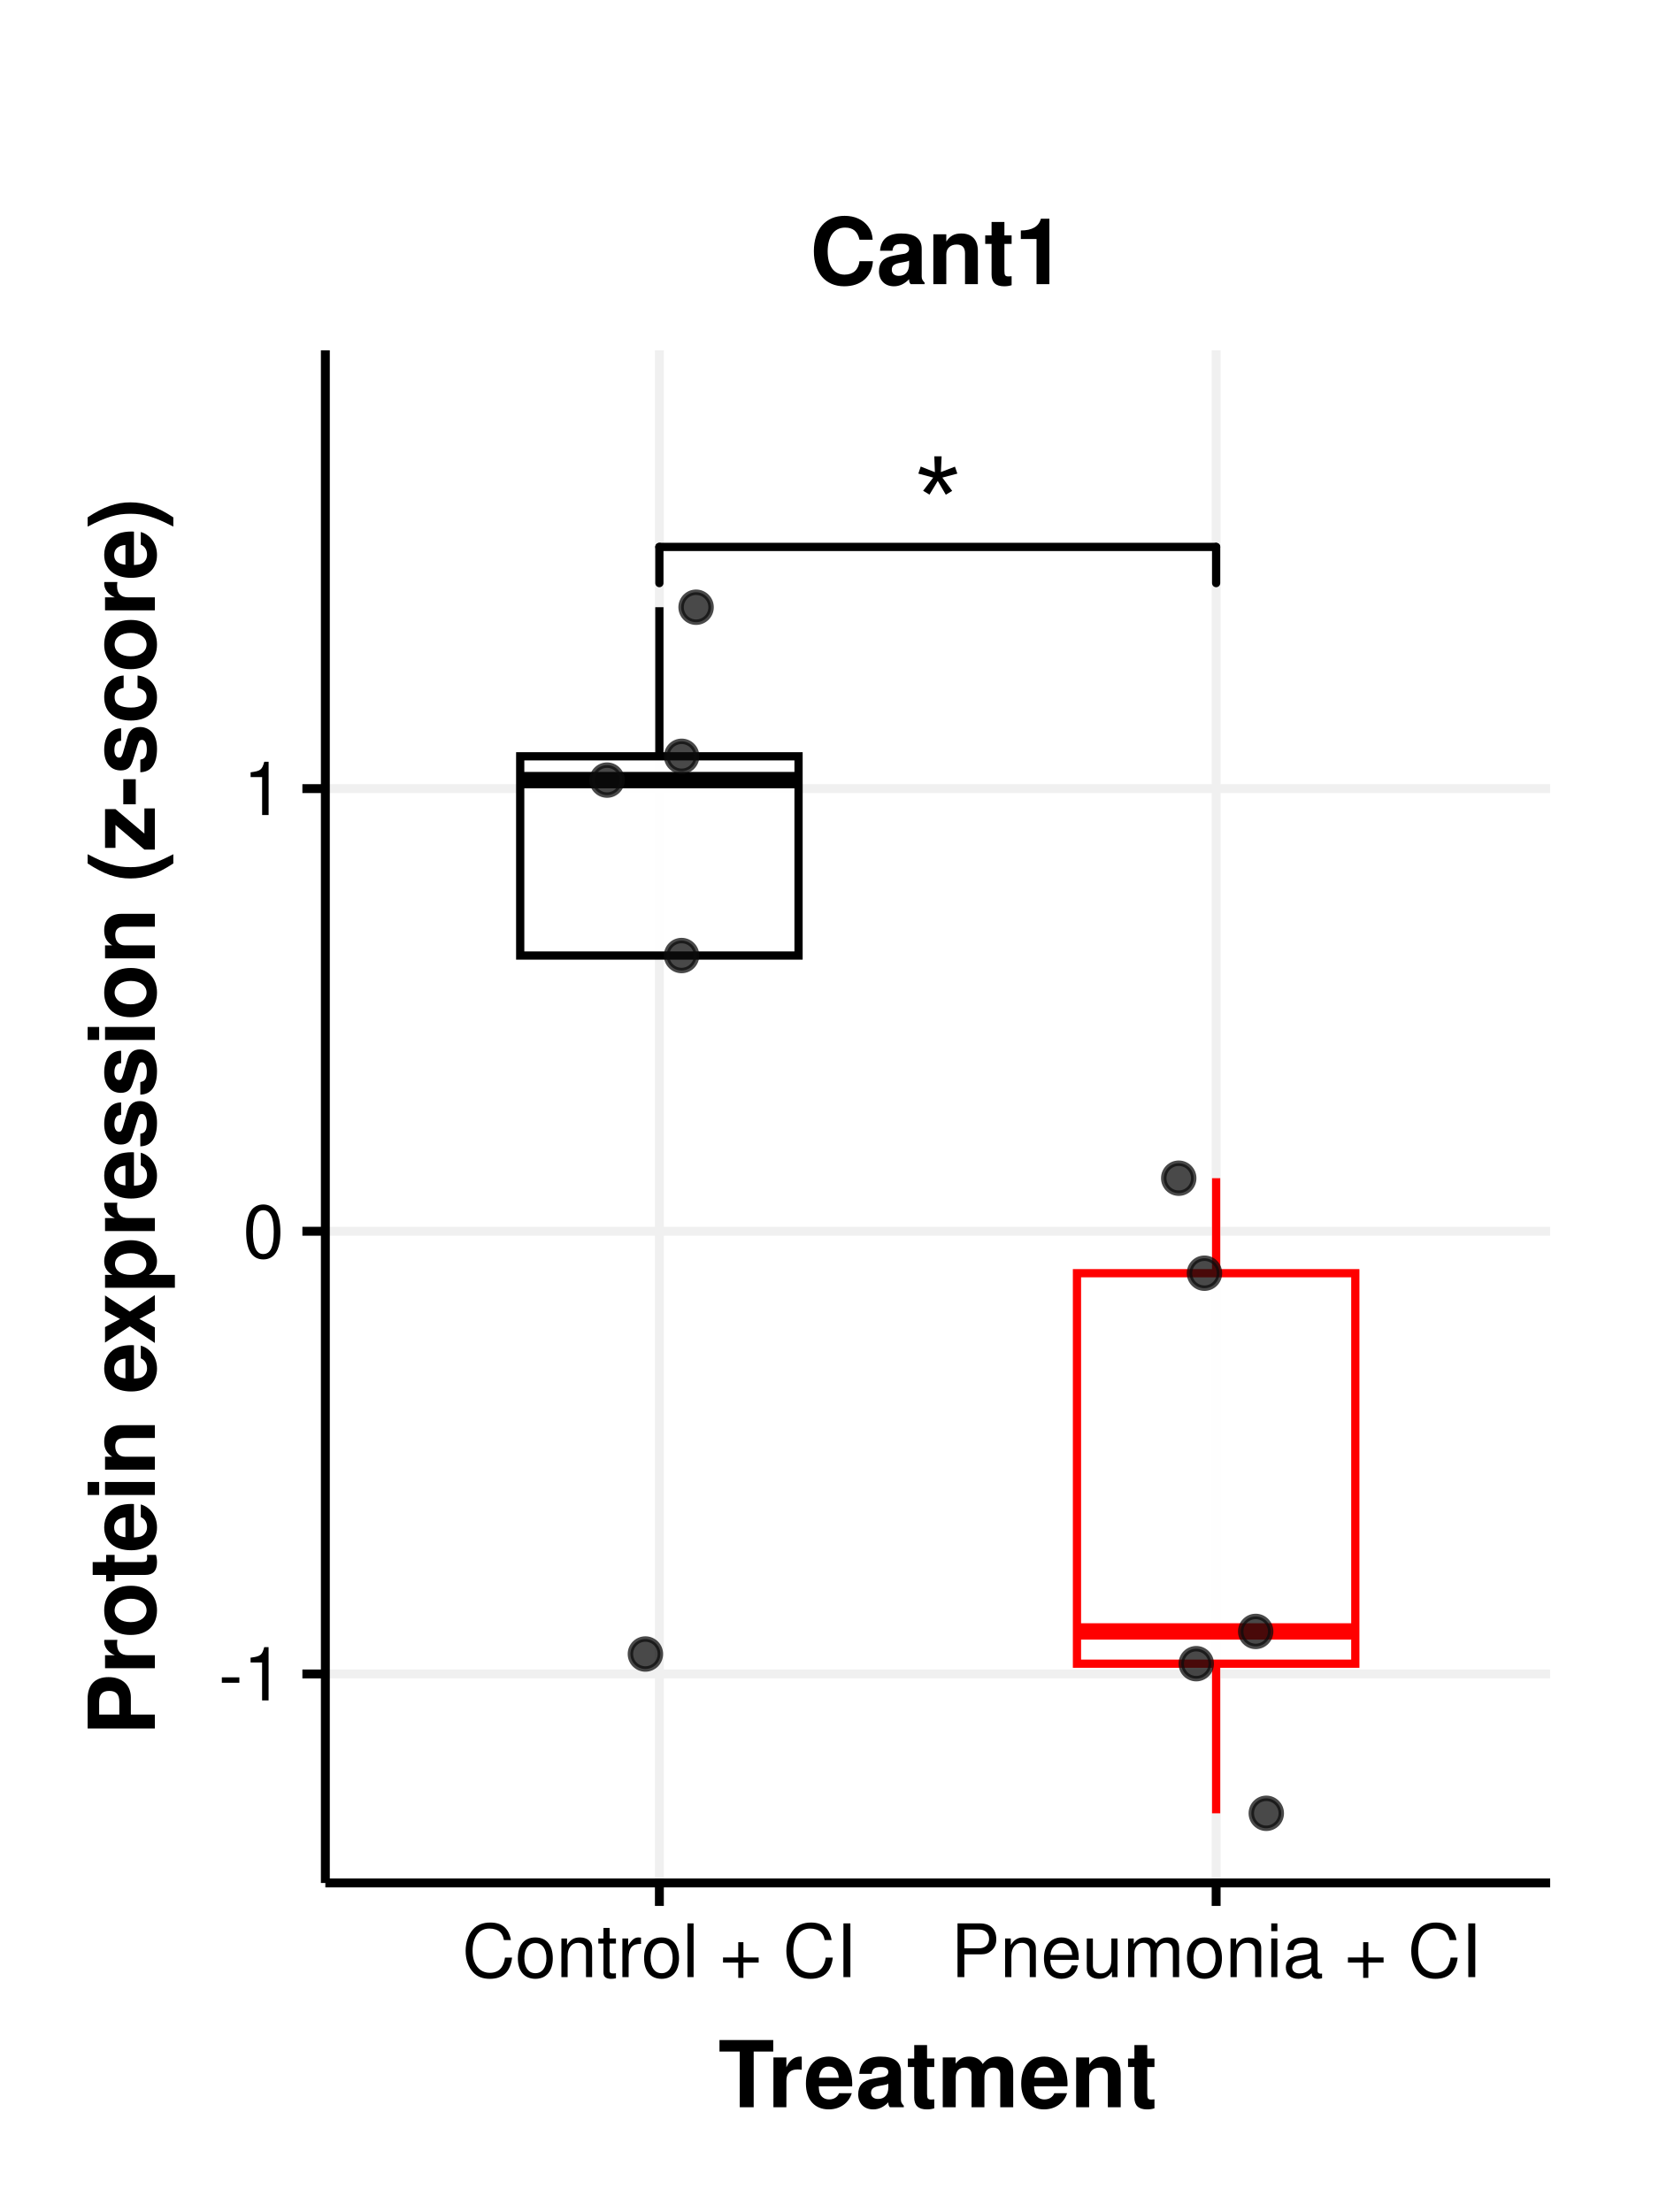
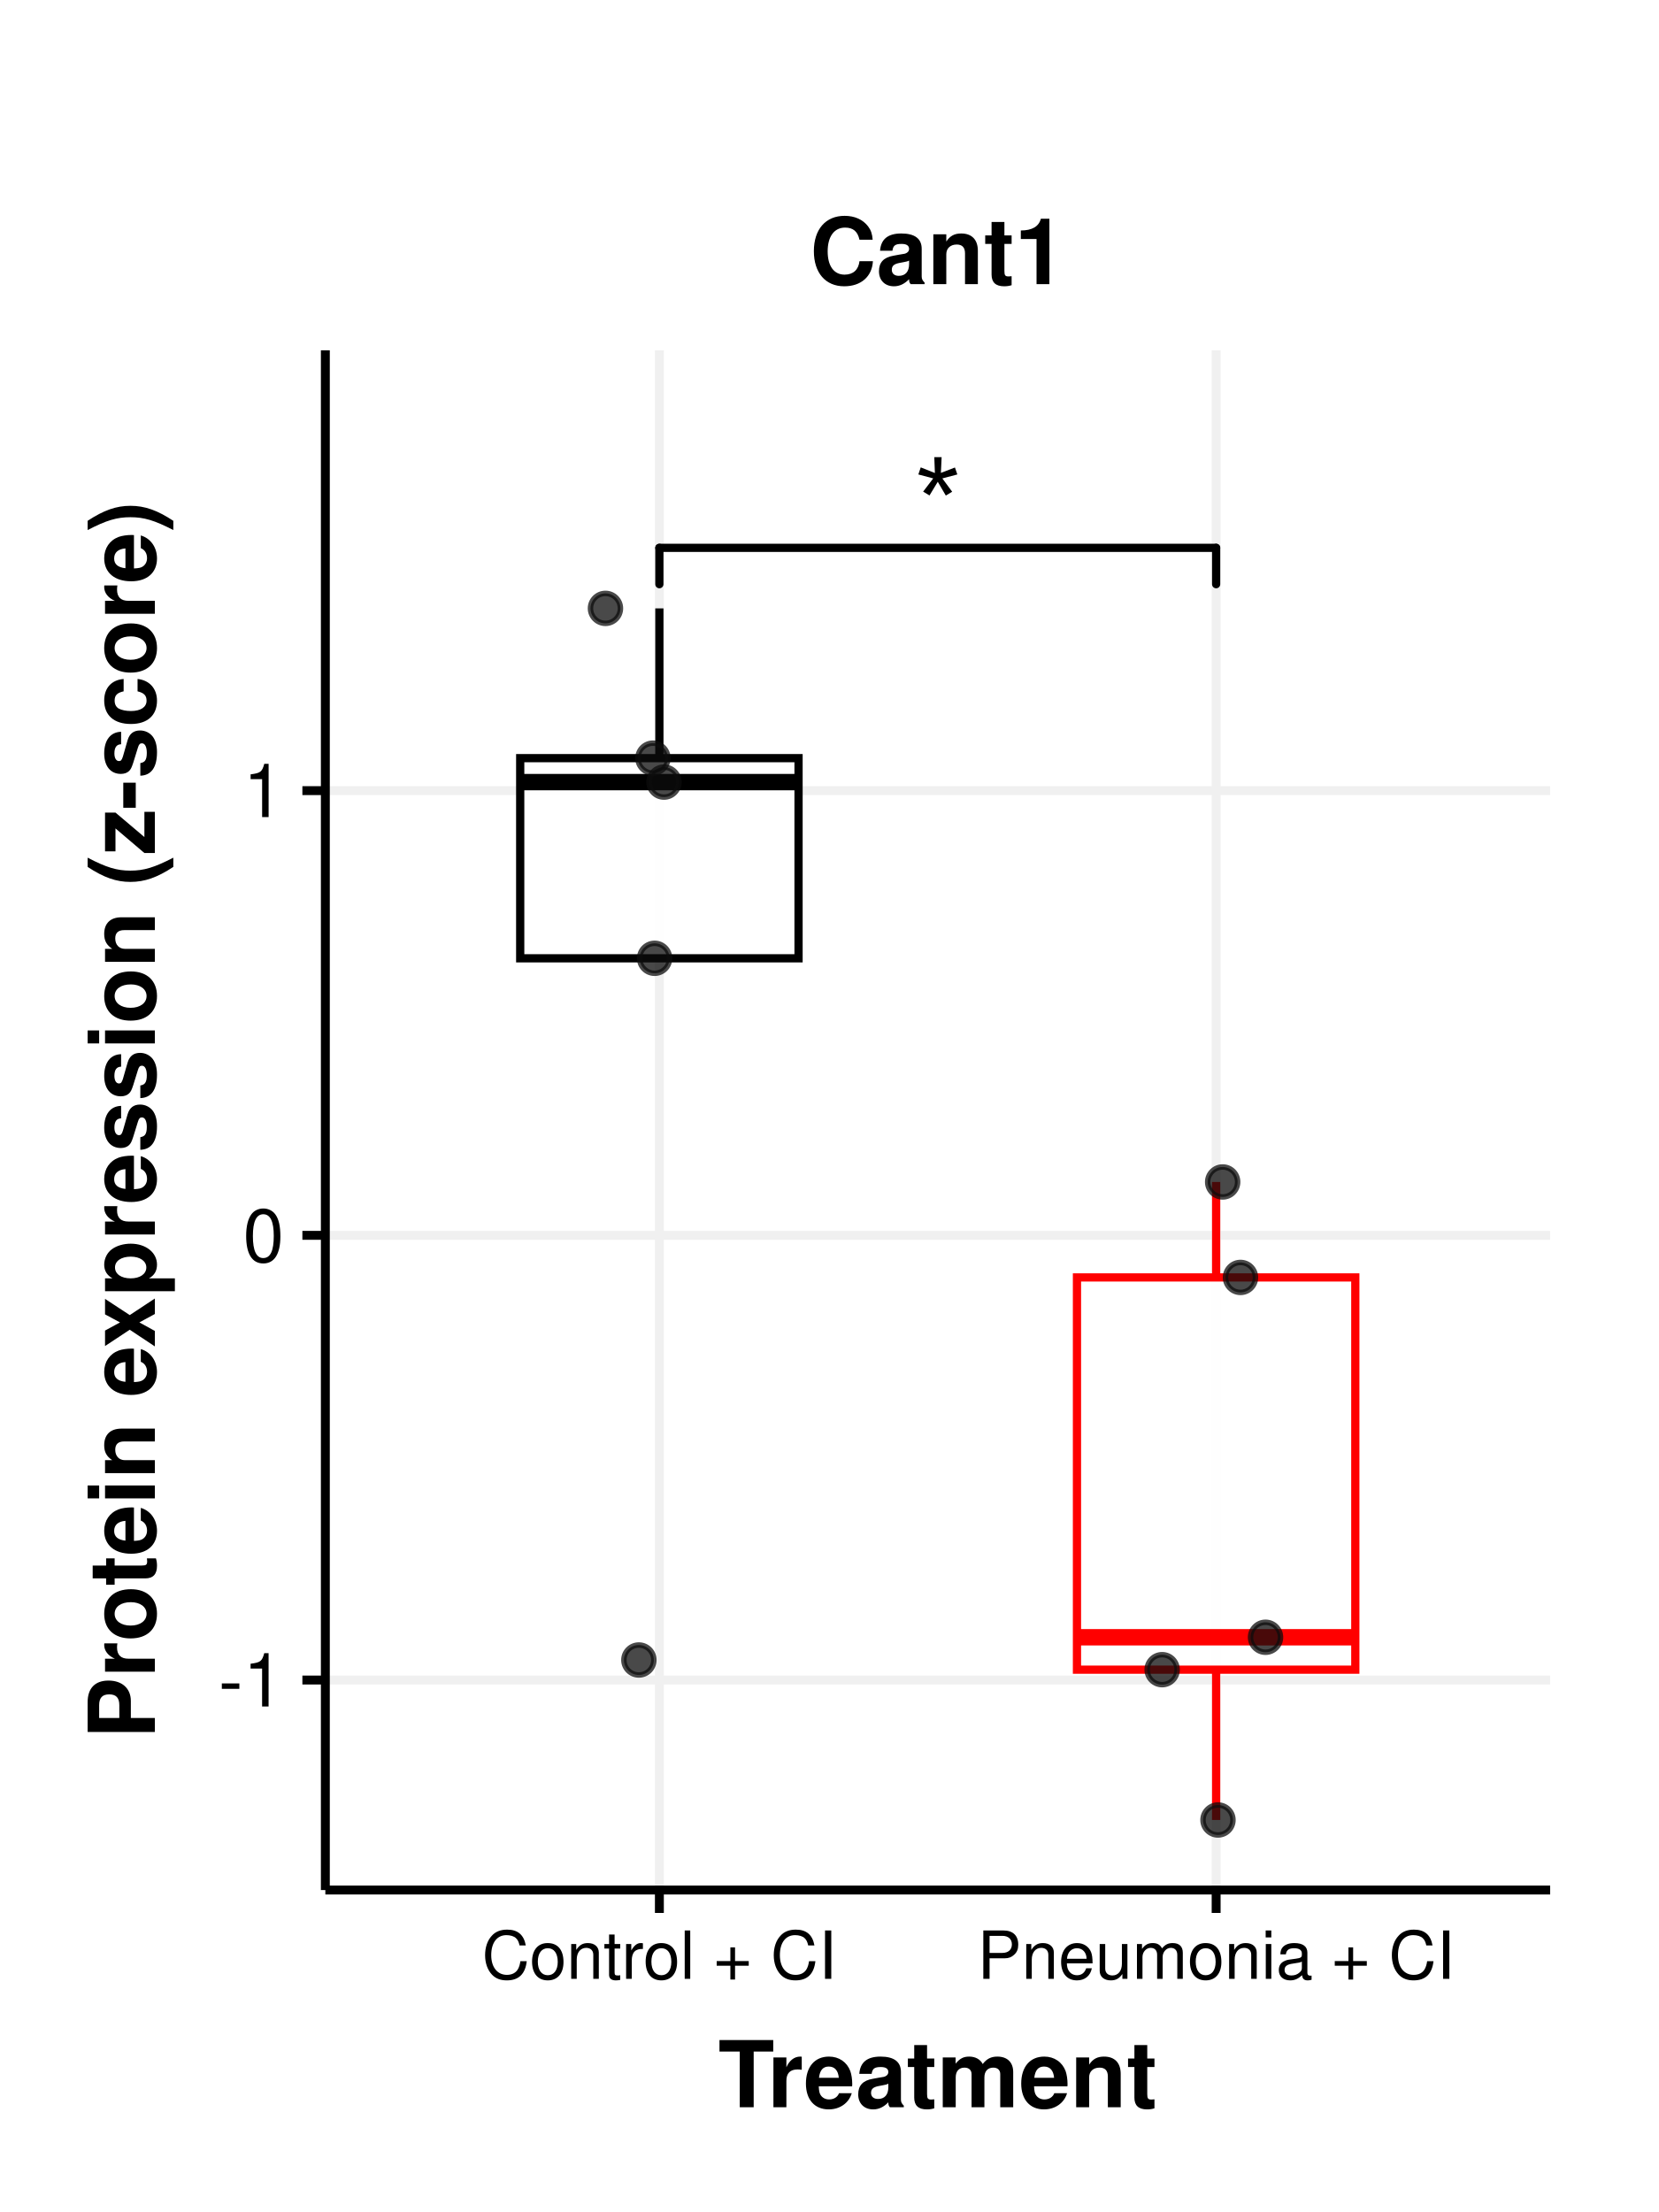
<svg xmlns="http://www.w3.org/2000/svg" class="svglite" width="216.00pt" height="288.00pt" viewBox="0 0 216.00 288.00">
  <defs>
    <style type="text/css">
    .svglite line, .svglite polyline, .svglite polygon, .svglite path, .svglite rect, .svglite circle {
      fill: none;
      stroke: #000000;
      stroke-linecap: round;
      stroke-linejoin: round;
      stroke-miterlimit: 10.00;
    }
    .svglite text {
      white-space: pre;
    }
  </style>
  </defs>
  <rect width="100%" height="100%" style="stroke: none; fill: #FFFFFF;" />
  <defs>
    <clipPath id="cpMC4wMHwyMTYuMDB8MC4wMHwyODguMDA=">
      <rect x="0.00" y="0.00" width="216.00" height="288.00" />
    </clipPath>
  </defs>
  <g clip-path="url(#cpMC4wMHwyMTYuMDB8MC4wMHwyODguMDA=)">
    <rect x="0.00" y="0.00" width="216.00" height="288.00" style="stroke-width: 1.16; stroke: none; fill: #FFFFFF;" />
  </g>
  <defs>
-     <clipPath id="cpNDIuMzZ8MjAxLjgzfDQ1LjYxfDI0NS4xNg==">
-       <rect x="42.36" y="45.61" width="159.46" height="199.55" />
+     <clipPath id="cpNDIuMzZ8MjAxLjgzfDQ1LjYxfDI0Ni4wOA==">
+       <rect x="42.36" y="45.61" width="159.46" height="200.46" />
    </clipPath>
  </defs>
-   <g clip-path="url(#cpNDIuMzZ8MjAxLjgzfDQ1LjYxfDI0NS4xNg==)">
-     <rect x="42.36" y="45.61" width="159.46" height="199.55" style="stroke-width: 1.16; stroke: none; fill: #FFFFFF;" />
-     <polyline points="42.36,217.95 201.83,217.95 " style="stroke-width: 1.16; stroke: #F0F0F0; stroke-linecap: butt;" />
-     <polyline points="42.36,160.31 201.83,160.31 " style="stroke-width: 1.16; stroke: #F0F0F0; stroke-linecap: butt;" />
-     <polyline points="42.36,102.68 201.83,102.68 " style="stroke-width: 1.16; stroke: #F0F0F0; stroke-linecap: butt;" />
-     <polyline points="85.85,245.16 85.85,45.61 " style="stroke-width: 1.16; stroke: #F0F0F0; stroke-linecap: butt;" />
-     <polyline points="158.34,245.16 158.34,45.61 " style="stroke-width: 1.16; stroke: #F0F0F0; stroke-linecap: butt;" />
-     <text x="122.10" y="69.21" text-anchor="middle" style="font-size: 14.23px; font-family: &quot;Arial&quot;;" textLength="5.54px" lengthAdjust="spacingAndGlyphs">*</text>
-     <line x1="85.85" y1="75.92" x2="85.85" y2="71.21" style="stroke-width: 1.07;" />
-     <line x1="85.85" y1="71.21" x2="158.34" y2="71.21" style="stroke-width: 1.07;" />
-     <line x1="158.34" y1="71.21" x2="158.34" y2="75.92" style="stroke-width: 1.07;" />
-     <line x1="85.85" y1="98.47" x2="85.85" y2="79.06" style="stroke-width: 1.07; stroke-linecap: butt;" />
-     <line x1="85.85" y1="124.41" x2="85.85" y2="124.41" style="stroke-width: 1.07; stroke-linecap: butt;" />
-     <polygon points="67.73,98.47 67.73,124.41 103.97,124.41 103.97,98.47 67.73,98.47 " style="stroke-width: 1.07; stroke-linecap: butt; stroke-linejoin: miter; fill: #FFFFFF; fill-opacity: 0.90;" />
-     <line x1="67.73" y1="101.57" x2="103.97" y2="101.57" style="stroke-width: 2.13; stroke-linecap: butt; stroke-linejoin: miter;" />
-     <line x1="158.34" y1="165.77" x2="158.34" y2="153.40" style="stroke-width: 1.07; stroke: #FF0000; stroke-linecap: butt;" />
-     <line x1="158.34" y1="216.61" x2="158.34" y2="236.09" style="stroke-width: 1.07; stroke: #FF0000; stroke-linecap: butt;" />
-     <polygon points="140.22,165.77 140.22,216.61 176.46,216.61 176.46,165.77 140.22,165.77 " style="stroke-width: 1.07; stroke: #FF0000; stroke-linecap: butt; stroke-linejoin: miter; fill: #FFFFFF; fill-opacity: 0.90;" />
-     <line x1="140.22" y1="212.41" x2="176.46" y2="212.41" style="stroke-width: 2.13; stroke: #FF0000; stroke-linecap: butt; stroke-linejoin: miter;" />
-     <circle cx="88.75" cy="98.47" r="1.95" style="stroke-width: 0.71; stroke: #0D0D0D; stroke-opacity: 0.75; fill: #0D0D0D; fill-opacity: 0.75;" />
-     <circle cx="90.63" cy="79.06" r="1.95" style="stroke-width: 0.71; stroke: #0D0D0D; stroke-opacity: 0.75; fill: #0D0D0D; fill-opacity: 0.75;" />
-     <circle cx="88.74" cy="124.41" r="1.95" style="stroke-width: 0.71; stroke: #0D0D0D; stroke-opacity: 0.75; fill: #0D0D0D; fill-opacity: 0.75;" />
-     <circle cx="84.03" cy="215.35" r="1.95" style="stroke-width: 0.71; stroke: #0D0D0D; stroke-opacity: 0.75; fill: #0D0D0D; fill-opacity: 0.75;" />
-     <circle cx="79.04" cy="101.57" r="1.95" style="stroke-width: 0.71; stroke: #0D0D0D; stroke-opacity: 0.75; fill: #0D0D0D; fill-opacity: 0.75;" />
-     <circle cx="164.87" cy="236.09" r="1.95" style="stroke-width: 0.71; stroke: #0D0D0D; stroke-opacity: 0.75; fill: #0D0D0D; fill-opacity: 0.75;" />
-     <circle cx="163.49" cy="212.41" r="1.95" style="stroke-width: 0.71; stroke: #0D0D0D; stroke-opacity: 0.75; fill: #0D0D0D; fill-opacity: 0.75;" />
-     <circle cx="155.75" cy="216.61" r="1.95" style="stroke-width: 0.71; stroke: #0D0D0D; stroke-opacity: 0.75; fill: #0D0D0D; fill-opacity: 0.75;" />
-     <circle cx="156.82" cy="165.77" r="1.95" style="stroke-width: 0.71; stroke: #0D0D0D; stroke-opacity: 0.75; fill: #0D0D0D; fill-opacity: 0.75;" />
-     <circle cx="153.47" cy="153.40" r="1.95" style="stroke-width: 0.71; stroke: #0D0D0D; stroke-opacity: 0.75; fill: #0D0D0D; fill-opacity: 0.75;" />
-     <rect x="42.36" y="45.61" width="159.46" height="199.55" style="stroke-width: 1.16; stroke: none;" />
+   <g clip-path="url(#cpNDIuMzZ8MjAxLjgzfDQ1LjYxfDI0Ni4wOA==)">
+     <rect x="42.36" y="45.61" width="159.46" height="200.46" style="stroke-width: 1.16; stroke: none; fill: #FFFFFF;" />
+     <polyline points="42.36,218.74 201.83,218.74 " style="stroke-width: 1.16; stroke: #F0F0F0; stroke-linecap: butt;" />
+     <polyline points="42.36,160.84 201.83,160.84 " style="stroke-width: 1.16; stroke: #F0F0F0; stroke-linecap: butt;" />
+     <polyline points="42.36,102.94 201.83,102.94 " style="stroke-width: 1.16; stroke: #F0F0F0; stroke-linecap: butt;" />
+     <polyline points="85.85,246.08 85.85,45.61 " style="stroke-width: 1.16; stroke: #F0F0F0; stroke-linecap: butt;" />
+     <polyline points="158.34,246.08 158.34,45.61 " style="stroke-width: 1.16; stroke: #F0F0F0; stroke-linecap: butt;" />
+     <text x="122.10" y="69.32" text-anchor="middle" style="font-size: 14.23px; font-family: &quot;Arial&quot;;" textLength="5.54px" lengthAdjust="spacingAndGlyphs">*</text>
+     <line x1="85.85" y1="76.06" x2="85.85" y2="71.33" style="stroke-width: 1.07;" />
+     <line x1="85.85" y1="71.33" x2="158.34" y2="71.33" style="stroke-width: 1.07;" />
+     <line x1="158.34" y1="71.33" x2="158.34" y2="76.06" style="stroke-width: 1.07;" />
+     <line x1="85.85" y1="98.71" x2="85.85" y2="79.21" style="stroke-width: 1.07; stroke-linecap: butt;" />
+     <line x1="85.85" y1="124.77" x2="85.85" y2="124.77" style="stroke-width: 1.07; stroke-linecap: butt;" />
+     <polygon points="67.73,98.71 67.73,124.77 103.97,124.77 103.97,98.71 67.73,98.71 " style="stroke-width: 1.07; stroke-linecap: butt; stroke-linejoin: miter; fill: #FFFFFF; fill-opacity: 0.90;" />
+     <line x1="67.73" y1="101.83" x2="103.97" y2="101.83" style="stroke-width: 2.13; stroke-linecap: butt; stroke-linejoin: miter;" />
+     <line x1="158.34" y1="166.32" x2="158.34" y2="153.89" style="stroke-width: 1.07; stroke: #FF0000; stroke-linecap: butt;" />
+     <line x1="158.34" y1="217.39" x2="158.34" y2="236.96" style="stroke-width: 1.07; stroke: #FF0000; stroke-linecap: butt;" />
+     <polygon points="140.22,166.32 140.22,217.39 176.46,217.39 176.46,166.32 140.22,166.32 " style="stroke-width: 1.07; stroke: #FF0000; stroke-linecap: butt; stroke-linejoin: miter; fill: #FFFFFF; fill-opacity: 0.90;" />
+     <line x1="140.22" y1="213.17" x2="176.46" y2="213.17" style="stroke-width: 2.13; stroke: #FF0000; stroke-linecap: butt; stroke-linejoin: miter;" />
+     <circle cx="85.01" cy="98.71" r="1.95" style="stroke-width: 0.71; stroke: #0D0D0D; stroke-opacity: 0.75; fill: #0D0D0D; fill-opacity: 0.75;" />
+     <circle cx="78.83" cy="79.21" r="1.95" style="stroke-width: 0.71; stroke: #0D0D0D; stroke-opacity: 0.75; fill: #0D0D0D; fill-opacity: 0.75;" />
+     <circle cx="85.23" cy="124.77" r="1.95" style="stroke-width: 0.71; stroke: #0D0D0D; stroke-opacity: 0.75; fill: #0D0D0D; fill-opacity: 0.75;" />
+     <circle cx="83.18" cy="216.13" r="1.95" style="stroke-width: 0.71; stroke: #0D0D0D; stroke-opacity: 0.75; fill: #0D0D0D; fill-opacity: 0.75;" />
+     <circle cx="86.45" cy="101.83" r="1.95" style="stroke-width: 0.71; stroke: #0D0D0D; stroke-opacity: 0.75; fill: #0D0D0D; fill-opacity: 0.75;" />
+     <circle cx="158.58" cy="236.96" r="1.95" style="stroke-width: 0.71; stroke: #0D0D0D; stroke-opacity: 0.75; fill: #0D0D0D; fill-opacity: 0.75;" />
+     <circle cx="164.77" cy="213.17" r="1.95" style="stroke-width: 0.71; stroke: #0D0D0D; stroke-opacity: 0.75; fill: #0D0D0D; fill-opacity: 0.75;" />
+     <circle cx="151.31" cy="217.39" r="1.95" style="stroke-width: 0.71; stroke: #0D0D0D; stroke-opacity: 0.75; fill: #0D0D0D; fill-opacity: 0.75;" />
+     <circle cx="161.51" cy="166.32" r="1.95" style="stroke-width: 0.71; stroke: #0D0D0D; stroke-opacity: 0.75; fill: #0D0D0D; fill-opacity: 0.75;" />
+     <circle cx="159.19" cy="153.89" r="1.95" style="stroke-width: 0.71; stroke: #0D0D0D; stroke-opacity: 0.75; fill: #0D0D0D; fill-opacity: 0.75;" />
+     <rect x="42.36" y="45.61" width="159.46" height="200.46" style="stroke-width: 1.16; stroke: none;" />
  </g>
  <g clip-path="url(#cpMC4wMHwyMTYuMDB8MC4wMHwyODguMDA=)">
-     <polyline points="42.36,245.16 42.36,45.61 " style="stroke-width: 1.16; stroke-linecap: butt;" />
-     <text x="36.98" y="221.39" text-anchor="end" style="font-size: 9.60px; font-family: &quot;Helvetica&quot;;" textLength="8.53px" lengthAdjust="spacingAndGlyphs">-1</text>
-     <text x="36.98" y="163.76" text-anchor="end" style="font-size: 9.60px; font-family: &quot;Helvetica&quot;;" textLength="5.34px" lengthAdjust="spacingAndGlyphs">0</text>
-     <text x="36.98" y="106.12" text-anchor="end" style="font-size: 9.60px; font-family: &quot;Helvetica&quot;;" textLength="5.34px" lengthAdjust="spacingAndGlyphs">1</text>
-     <polyline points="39.37,217.95 42.36,217.95 " style="stroke-width: 1.16; stroke-linecap: butt;" />
-     <polyline points="39.37,160.31 42.36,160.31 " style="stroke-width: 1.16; stroke-linecap: butt;" />
-     <polyline points="39.37,102.68 42.36,102.68 " style="stroke-width: 1.16; stroke-linecap: butt;" />
-     <polyline points="42.36,245.16 201.83,245.16 " style="stroke-width: 1.16; stroke-linecap: butt;" />
-     <polyline points="85.85,248.15 85.85,245.16 " style="stroke-width: 1.16; stroke-linecap: butt;" />
-     <polyline points="158.34,248.15 158.34,245.16 " style="stroke-width: 1.16; stroke-linecap: butt;" />
-     <text x="85.85" y="257.42" text-anchor="middle" style="font-size: 9.60px; font-family: &quot;Helvetica&quot;;" textLength="51.44px" lengthAdjust="spacingAndGlyphs">Control + CI</text>
-     <text x="158.34" y="257.42" text-anchor="middle" style="font-size: 9.60px; font-family: &quot;Helvetica&quot;;" textLength="69.06px" lengthAdjust="spacingAndGlyphs">Pneumonia + CI</text>
+     <polyline points="42.36,246.08 42.36,45.61 " style="stroke-width: 1.16; stroke-linecap: butt;" />
+     <text x="36.98" y="222.18" text-anchor="end" style="font-size: 9.60px; font-family: &quot;Helvetica&quot;;" textLength="8.53px" lengthAdjust="spacingAndGlyphs">-1</text>
+     <text x="36.98" y="164.28" text-anchor="end" style="font-size: 9.60px; font-family: &quot;Helvetica&quot;;" textLength="5.34px" lengthAdjust="spacingAndGlyphs">0</text>
+     <text x="36.98" y="106.38" text-anchor="end" style="font-size: 9.60px; font-family: &quot;Helvetica&quot;;" textLength="5.34px" lengthAdjust="spacingAndGlyphs">1</text>
+     <polyline points="39.37,218.74 42.36,218.74 " style="stroke-width: 1.16; stroke-linecap: butt;" />
+     <polyline points="39.37,160.84 42.36,160.84 " style="stroke-width: 1.16; stroke-linecap: butt;" />
+     <polyline points="39.37,102.94 42.36,102.94 " style="stroke-width: 1.16; stroke-linecap: butt;" />
+     <polyline points="42.36,246.08 201.83,246.08 " style="stroke-width: 1.16; stroke-linecap: butt;" />
+     <polyline points="85.85,249.06 85.85,246.08 " style="stroke-width: 1.16; stroke-linecap: butt;" />
+     <polyline points="158.34,249.06 158.34,246.08 " style="stroke-width: 1.16; stroke-linecap: butt;" />
+     <text x="85.85" y="257.64" text-anchor="middle" style="font-size: 8.64px; font-family: &quot;Helvetica&quot;;" textLength="46.26px" lengthAdjust="spacingAndGlyphs">Control + CI</text>
+     <text x="158.34" y="257.64" text-anchor="middle" style="font-size: 8.64px; font-family: &quot;Helvetica&quot;;" textLength="62.09px" lengthAdjust="spacingAndGlyphs">Pneumonia + CI</text>
    <text x="122.10" y="274.36" text-anchor="middle" style="font-size: 12.00px; font-weight: bold; font-family: &quot;Helvetica&quot;;" textLength="58.02px" lengthAdjust="spacingAndGlyphs">Treatment</text>
-     <text transform="translate(20.16,145.39) rotate(-90)" text-anchor="middle" style="font-size: 12.00px; font-weight: bold; font-family: &quot;Helvetica&quot;;" textLength="161.39px" lengthAdjust="spacingAndGlyphs">Protein expression (z-score)</text>
+     <text transform="translate(20.16,145.84) rotate(-90)" text-anchor="middle" style="font-size: 12.00px; font-weight: bold; font-family: &quot;Helvetica&quot;;" textLength="161.39px" lengthAdjust="spacingAndGlyphs">Protein expression (z-score)</text>
    <text x="122.10" y="36.99" text-anchor="middle" style="font-size: 12.00px; font-weight: bold; font-family: &quot;Helvetica&quot;;" textLength="33.34px" lengthAdjust="spacingAndGlyphs">Cant1</text>
  </g>
</svg>
